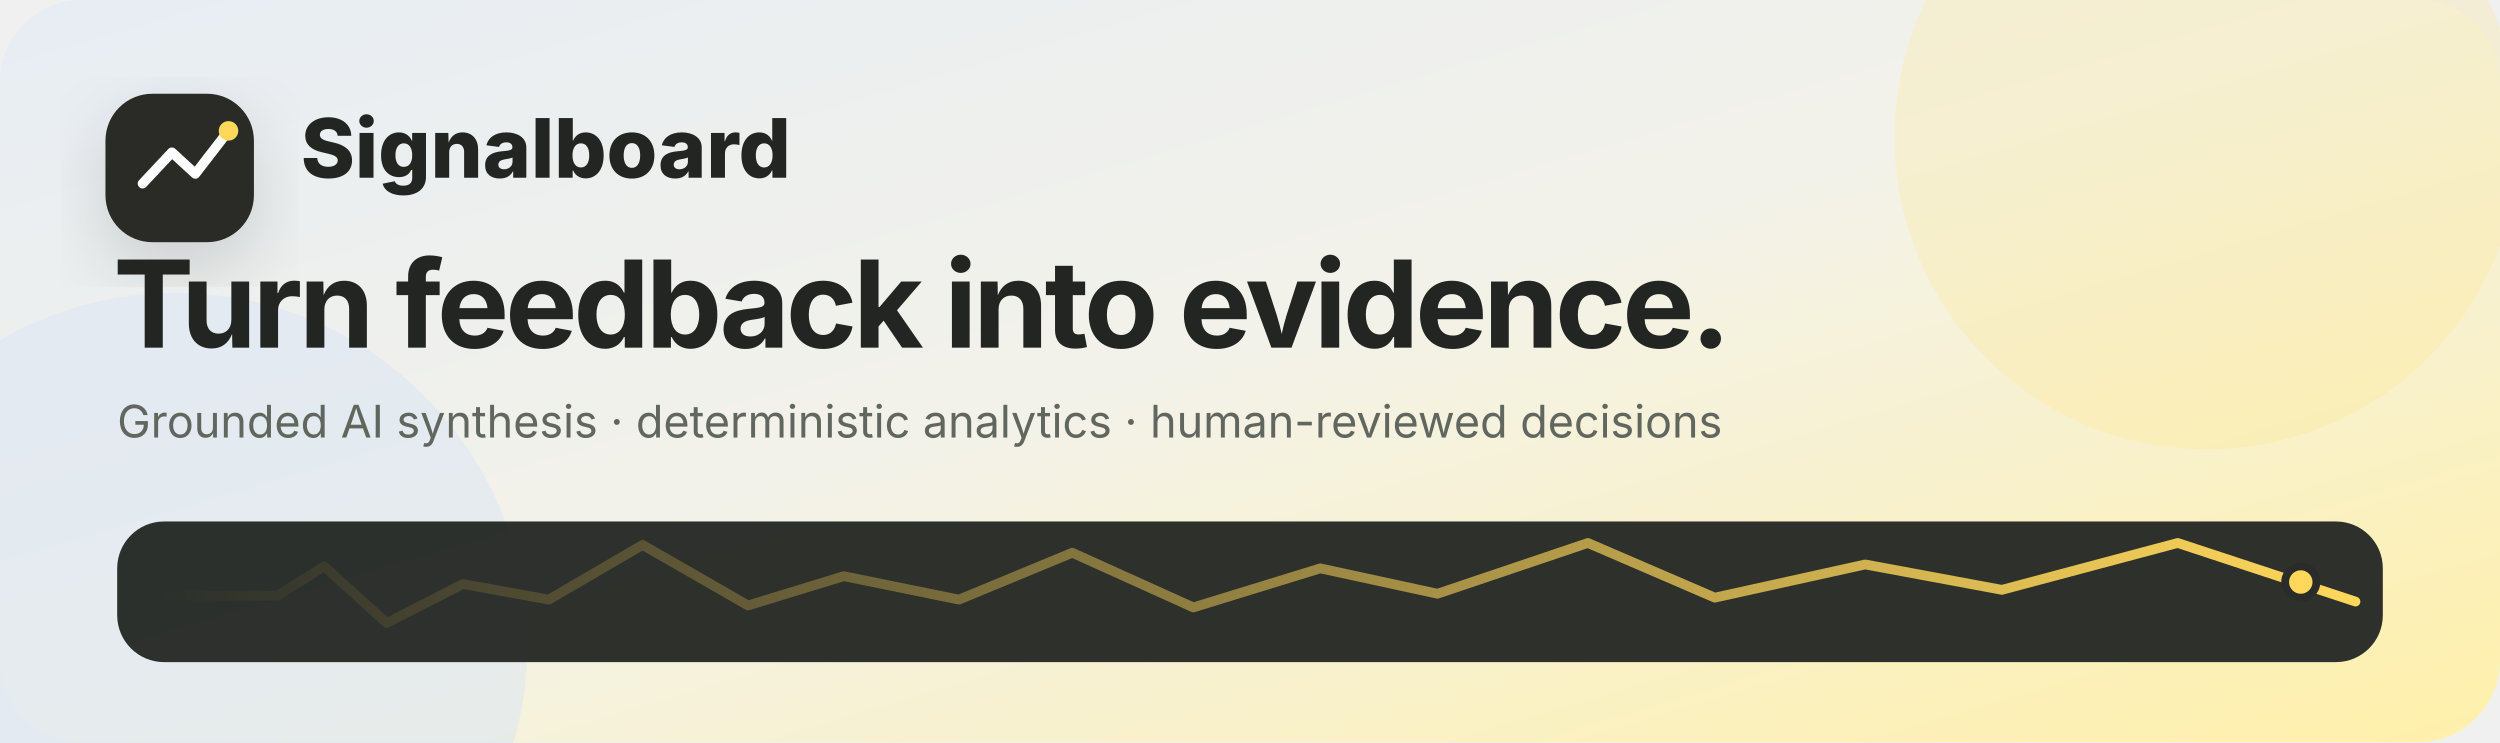
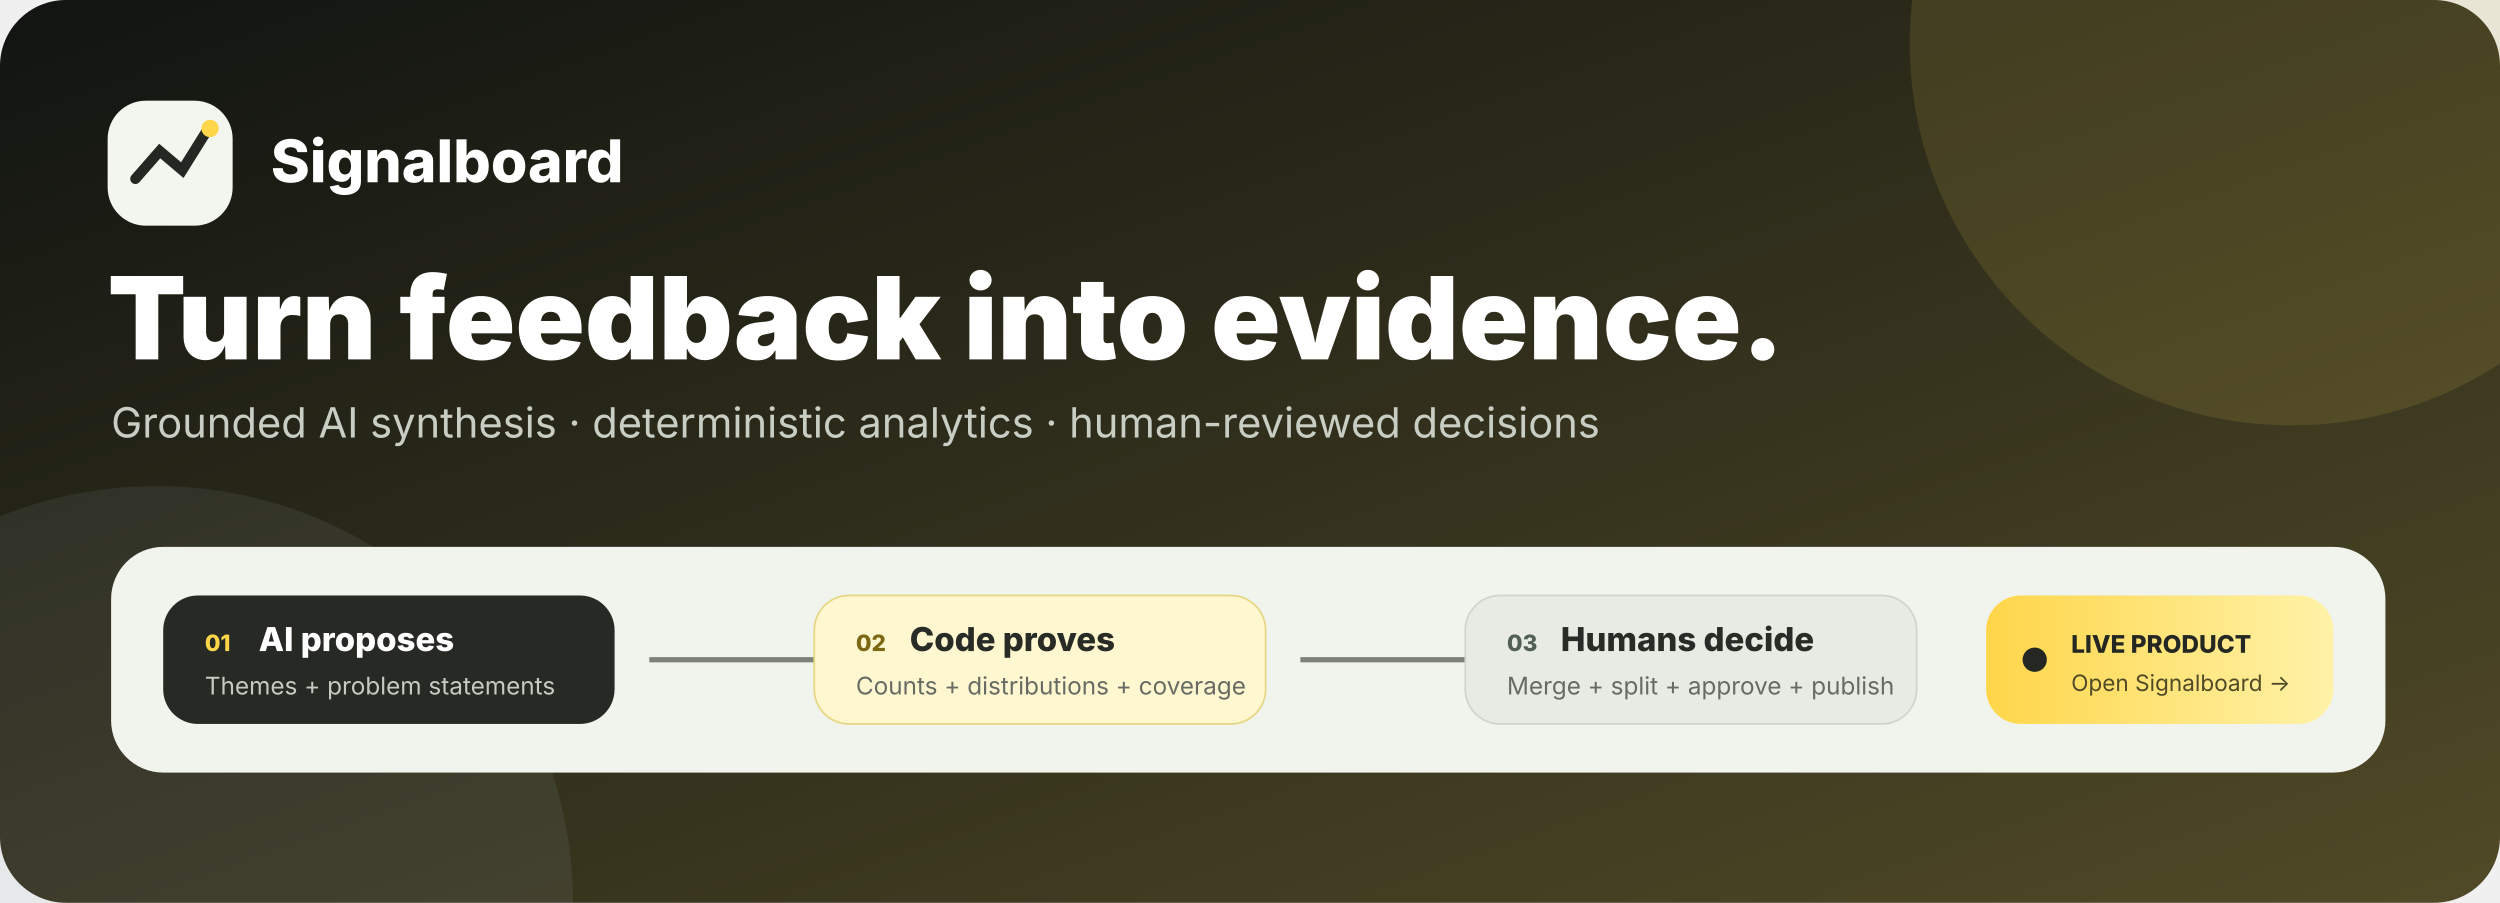
- <svg xmlns="http://www.w3.org/2000/svg" width="1280" height="380" viewBox="0 0 1280 380" role="img" aria-labelledby="title desc">
+ <svg xmlns="http://www.w3.org/2000/svg" width="1440" height="520" viewBox="0 0 1440 520" role="img">
  <defs>
-     <linearGradient id="bg" x1="0" y1="0" x2="1" y2="1">
-       <stop offset="0" stop-color="#e7edf4" />
-       <stop offset="0.48" stop-color="#f3f2ea" />
-       <stop offset="1" stop-color="#fff0a9" />
+     <linearGradient id="b" x1="0" y1="0" x2="1" y2="1">
+       <stop stop-color="#111411" />
+       <stop offset="1" stop-color="#514a27" />
    </linearGradient>
-     <linearGradient id="line" x1="0" y1="0" x2="1" y2="0">
-       <stop offset="0" stop-color="#2d302b" />
-       <stop offset="1" stop-color="#ffd75a" />
+     <linearGradient id="a" x1="0" y1="0" x2="1" y2="0">
+       <stop stop-color="#ffd64a" />
+       <stop offset="1" stop-color="#fff2a8" />
    </linearGradient>
-     <filter id="shadow" x="-30%" y="-30%" width="160%" height="160%">
-       <feDropShadow dx="0" dy="14" stdDeviation="18" flood-opacity="0.14" />
-     </filter>
  </defs>
-   <rect width="1280" height="380" rx="42" fill="url(#bg)" />
-   <circle cx="1130" cy="70" r="160" fill="#ffe27a" opacity=".22" />
-   <circle cx="90" cy="330" r="180" fill="#dbe6f2" opacity=".56" />
-   <g filter="url(#shadow)">
-     <rect x="54" y="48" width="76" height="76" rx="24" fill="#292c28" />
-     <path d="M73 94l15-16 12 11 17-22" fill="none" stroke="#fff" stroke-width="5" stroke-linecap="round" stroke-linejoin="round" />
-     <circle cx="117" cy="67" r="5" fill="#ffd75a" />
-   </g>
-   <text x="154" y="91" font-family="Manrope, Inter, Arial, sans-serif" font-size="42" font-weight="800" fill="#222521">Signalboard</text>
-   <text x="58" y="178" font-family="Manrope, Inter, Arial, sans-serif" font-size="62" font-weight="700" letter-spacing="-2" fill="#222521">Turn feedback into evidence.</text>
-   <text x="60" y="224" font-family="Inter, Arial, sans-serif" font-size="23" fill="#61665f">Grounded AI synthesis · deterministic analytics · human-reviewed decisions</text>
-   <g transform="translate(60 267)">
-     <rect width="1160" height="72" rx="24" fill="#292c28" opacity=".98" />
-     <path d="M27 38h55l24-15 32 29 39-20 44 8 48-28 54 31 49-15 59 12 58-24 62 28 65-20 60 13 77-26 65 28 77-17 70 13 90-24 91 30" fill="none" stroke="url(#line)" stroke-width="5" stroke-linecap="round" stroke-linejoin="round" />
-     <circle cx="1118" cy="31" r="8" fill="#ffd75a" stroke="#292c28" stroke-width="4" />
+   <rect width="1440" height="520" rx="38" fill="url(#b)" />
+   <circle cx="1320" cy="25" r="220" fill="#c3ab45" opacity=".16" />
+   <circle cx="90" cy="520" r="240" fill="#9aa5ad" opacity=".11" />
+   <rect x="62" y="58" width="72" height="72" rx="22" fill="#f3f5ef" />
+   <path d="M78 103l14-16 13 11 15-24" fill="none" stroke="#252822" stroke-width="6" stroke-linecap="round" />
+   <circle cx="121" cy="74" r="5" fill="#ffd64a" />
+   <text x="156" y="105" font-family="Inter,Segoe UI,Arial,sans-serif" font-size="34" font-weight="800" fill="#fff">Signalboard</text>
+   <text x="62" y="207" font-family="Inter,Segoe UI,Arial,sans-serif" font-size="66" font-weight="850" fill="#fff">Turn feedback into evidence.</text>
+   <text x="64" y="252" font-family="Inter,Segoe UI,Arial,sans-serif" font-size="24" fill="#c9cec5">Grounded AI synthesis · deterministic analytics · human-reviewed decisions</text>
+   <g transform="translate(64 315)">
+     <rect width="1310" height="130" rx="30" fill="#f1f3ed" />
+     <g transform="translate(30 28)">
+       <rect width="260" height="74" rx="20" fill="#262924" />
+       <text x="24" y="32" font-family="Inter,Arial" font-size="13" font-weight="800" fill="#ffd64a">01</text>
+       <text x="55" y="32" font-family="Inter,Arial" font-size="19" font-weight="800" fill="#fff">AI proposes</text>
+       <text x="24" y="57" font-family="Inter,Arial" font-size="14" fill="#c6cbc2">Themes + problem statements</text>
+     </g>
+     <path d="M310 65h95" stroke="#7c8278" stroke-width="3" />
+     <g transform="translate(405 28)">
+       <rect width="260" height="74" rx="20" fill="#fff7cf" stroke="#e7d681" />
+       <text x="24" y="32" font-family="Inter,Arial" font-size="13" font-weight="800" fill="#7c6814">02</text>
+       <text x="55" y="32" font-family="Inter,Arial" font-size="19" font-weight="800" fill="#282b26">Code proves</text>
+       <text x="24" y="57" font-family="Inter,Arial" font-size="14" fill="#686b64">Counts + distributions + coverage</text>
+     </g>
+     <path d="M685 65h95" stroke="#7c8278" stroke-width="3" />
+     <g transform="translate(780 28)">
+       <rect width="260" height="74" rx="20" fill="#e7ebe4" stroke="#cfd5cc" />
+       <text x="24" y="32" font-family="Inter,Arial" font-size="13" font-weight="800" fill="#526054">03</text>
+       <text x="55" y="32" font-family="Inter,Arial" font-size="19" font-weight="800" fill="#282b26">Humans decide</text>
+       <text x="24" y="57" font-family="Inter,Arial" font-size="14" fill="#686b64">Merge + split + approve + publish</text>
+     </g>
+     <g transform="translate(1080 28)">
+       <rect width="200" height="74" rx="20" fill="url(#a)" />
+       <circle cx="28" cy="37" r="7" fill="#252822" />
+       <text x="49" y="33" font-family="Inter,Arial" font-size="14" font-weight="800" fill="#252822">LIVE PRODUCT</text>
+       <text x="49" y="55" font-family="Inter,Arial" font-size="13" fill="#514a27">Open Signalboard →</text>
+     </g>
  </g>
</svg>
